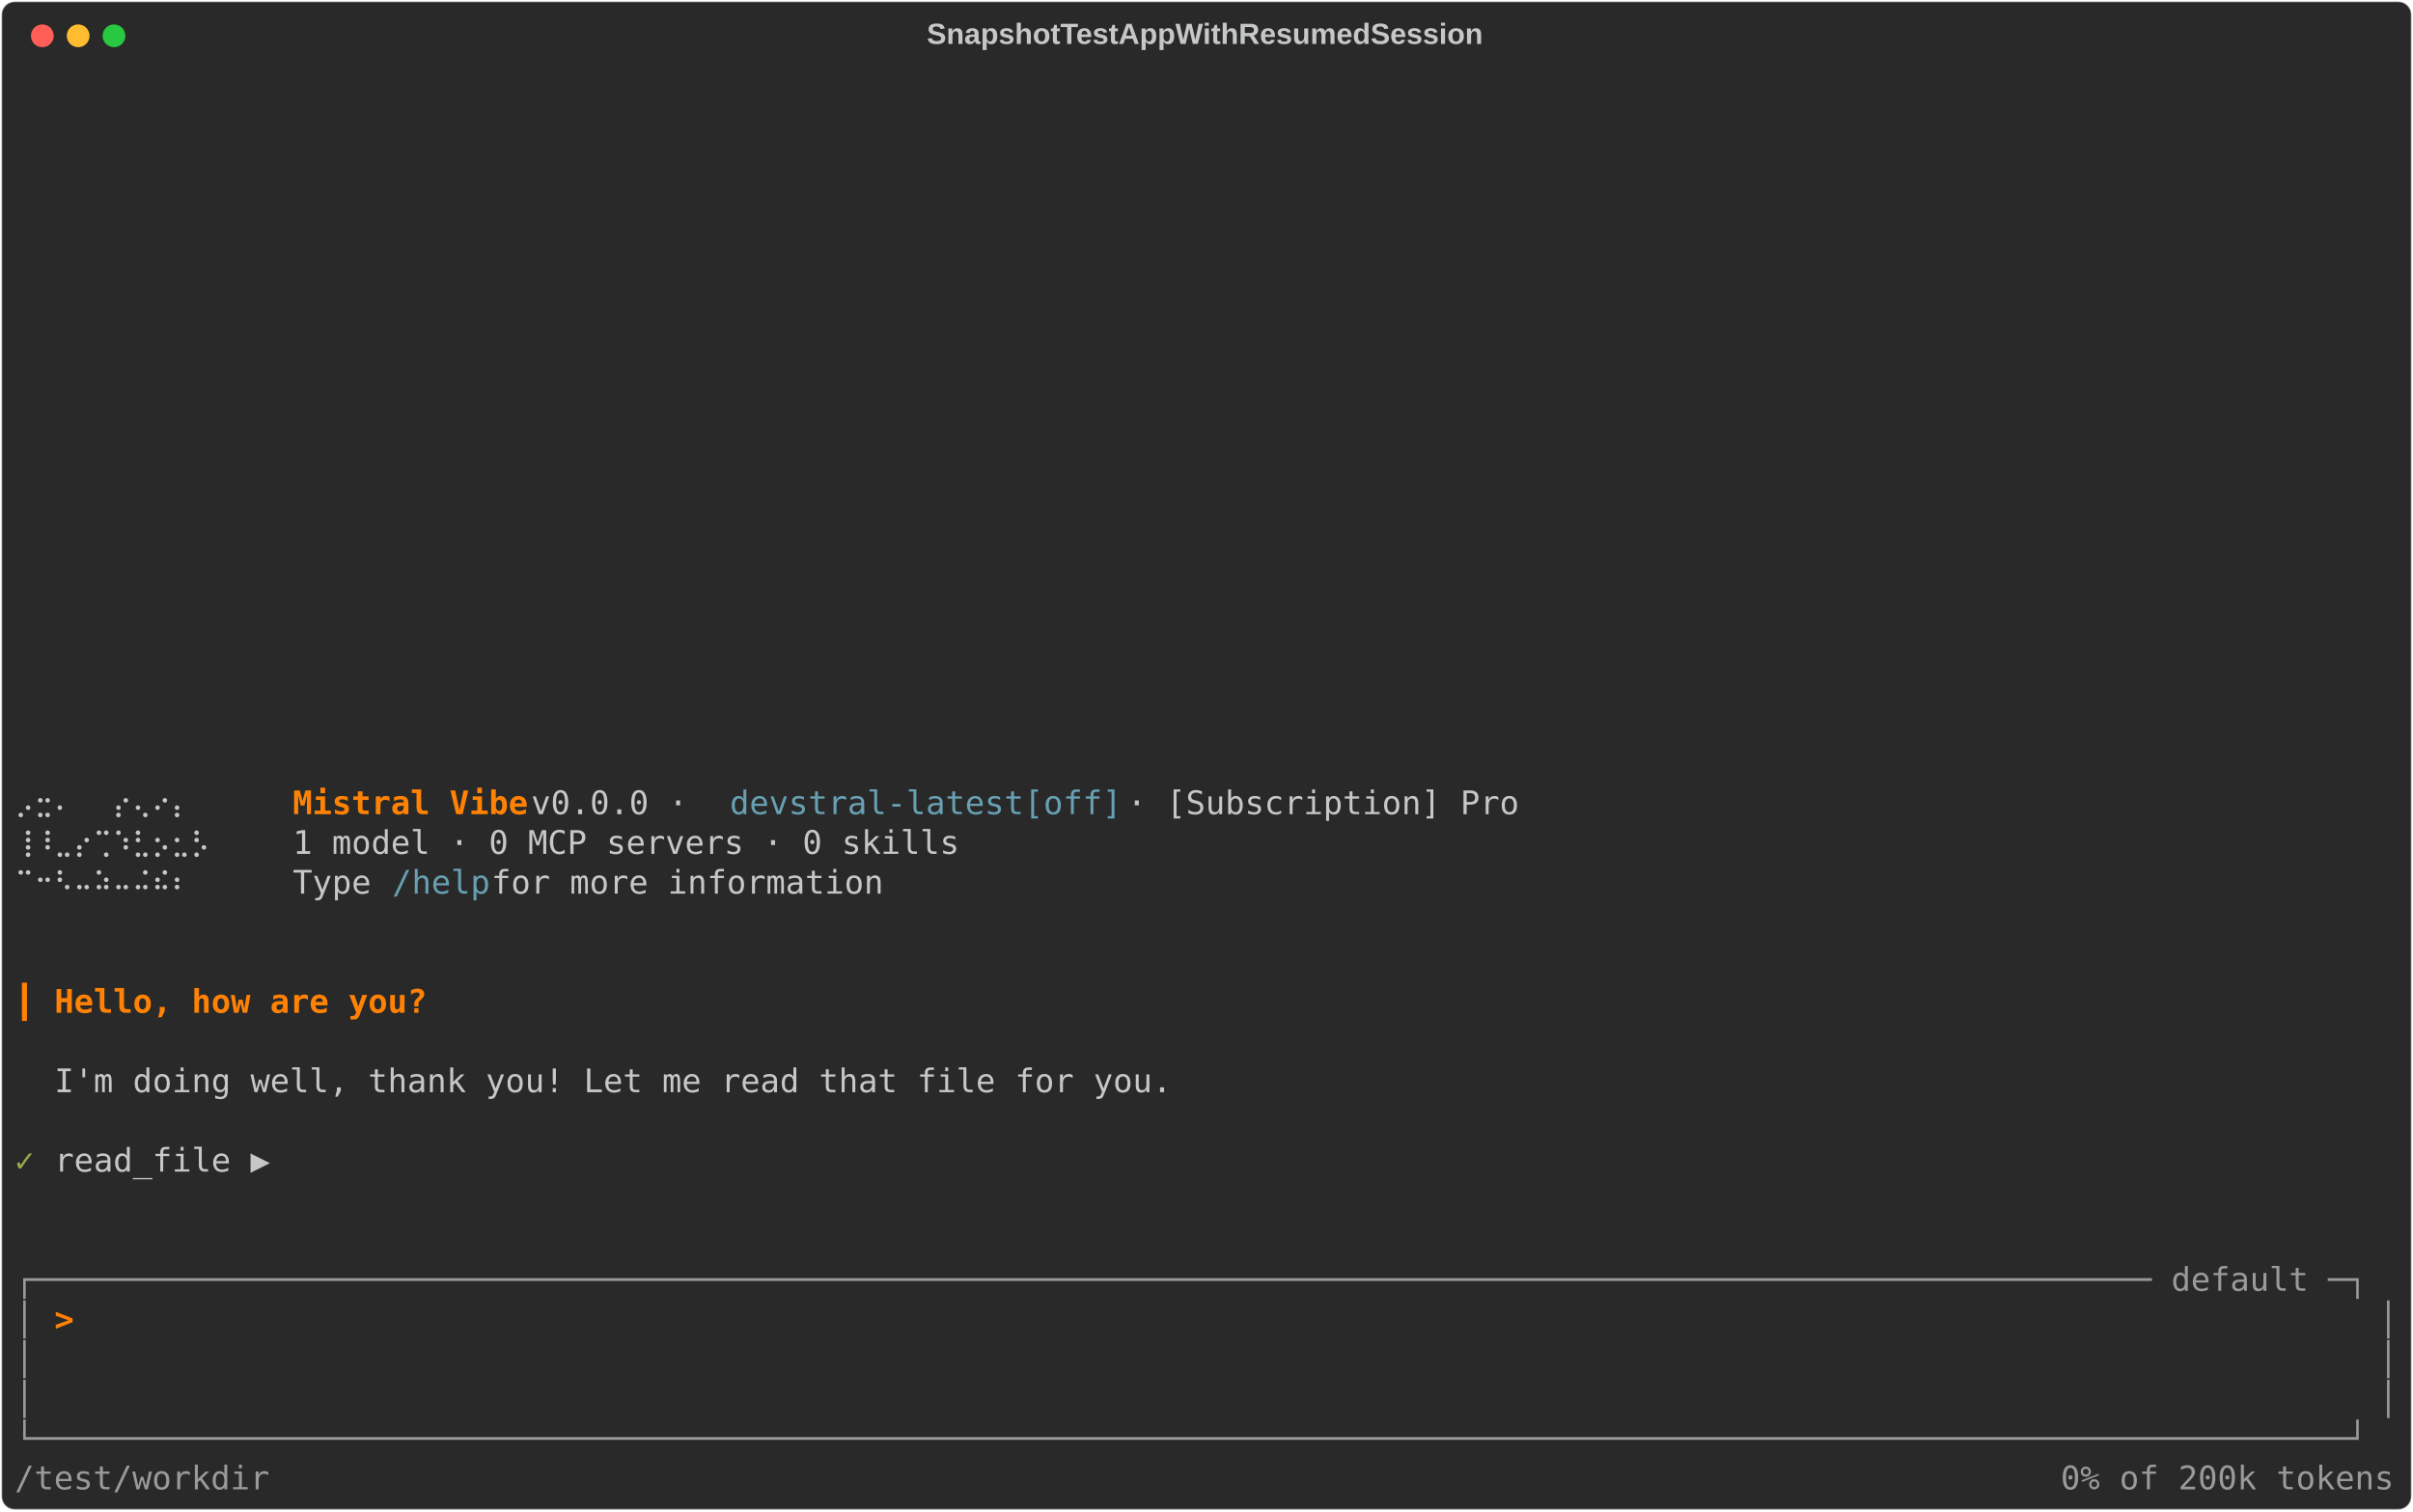
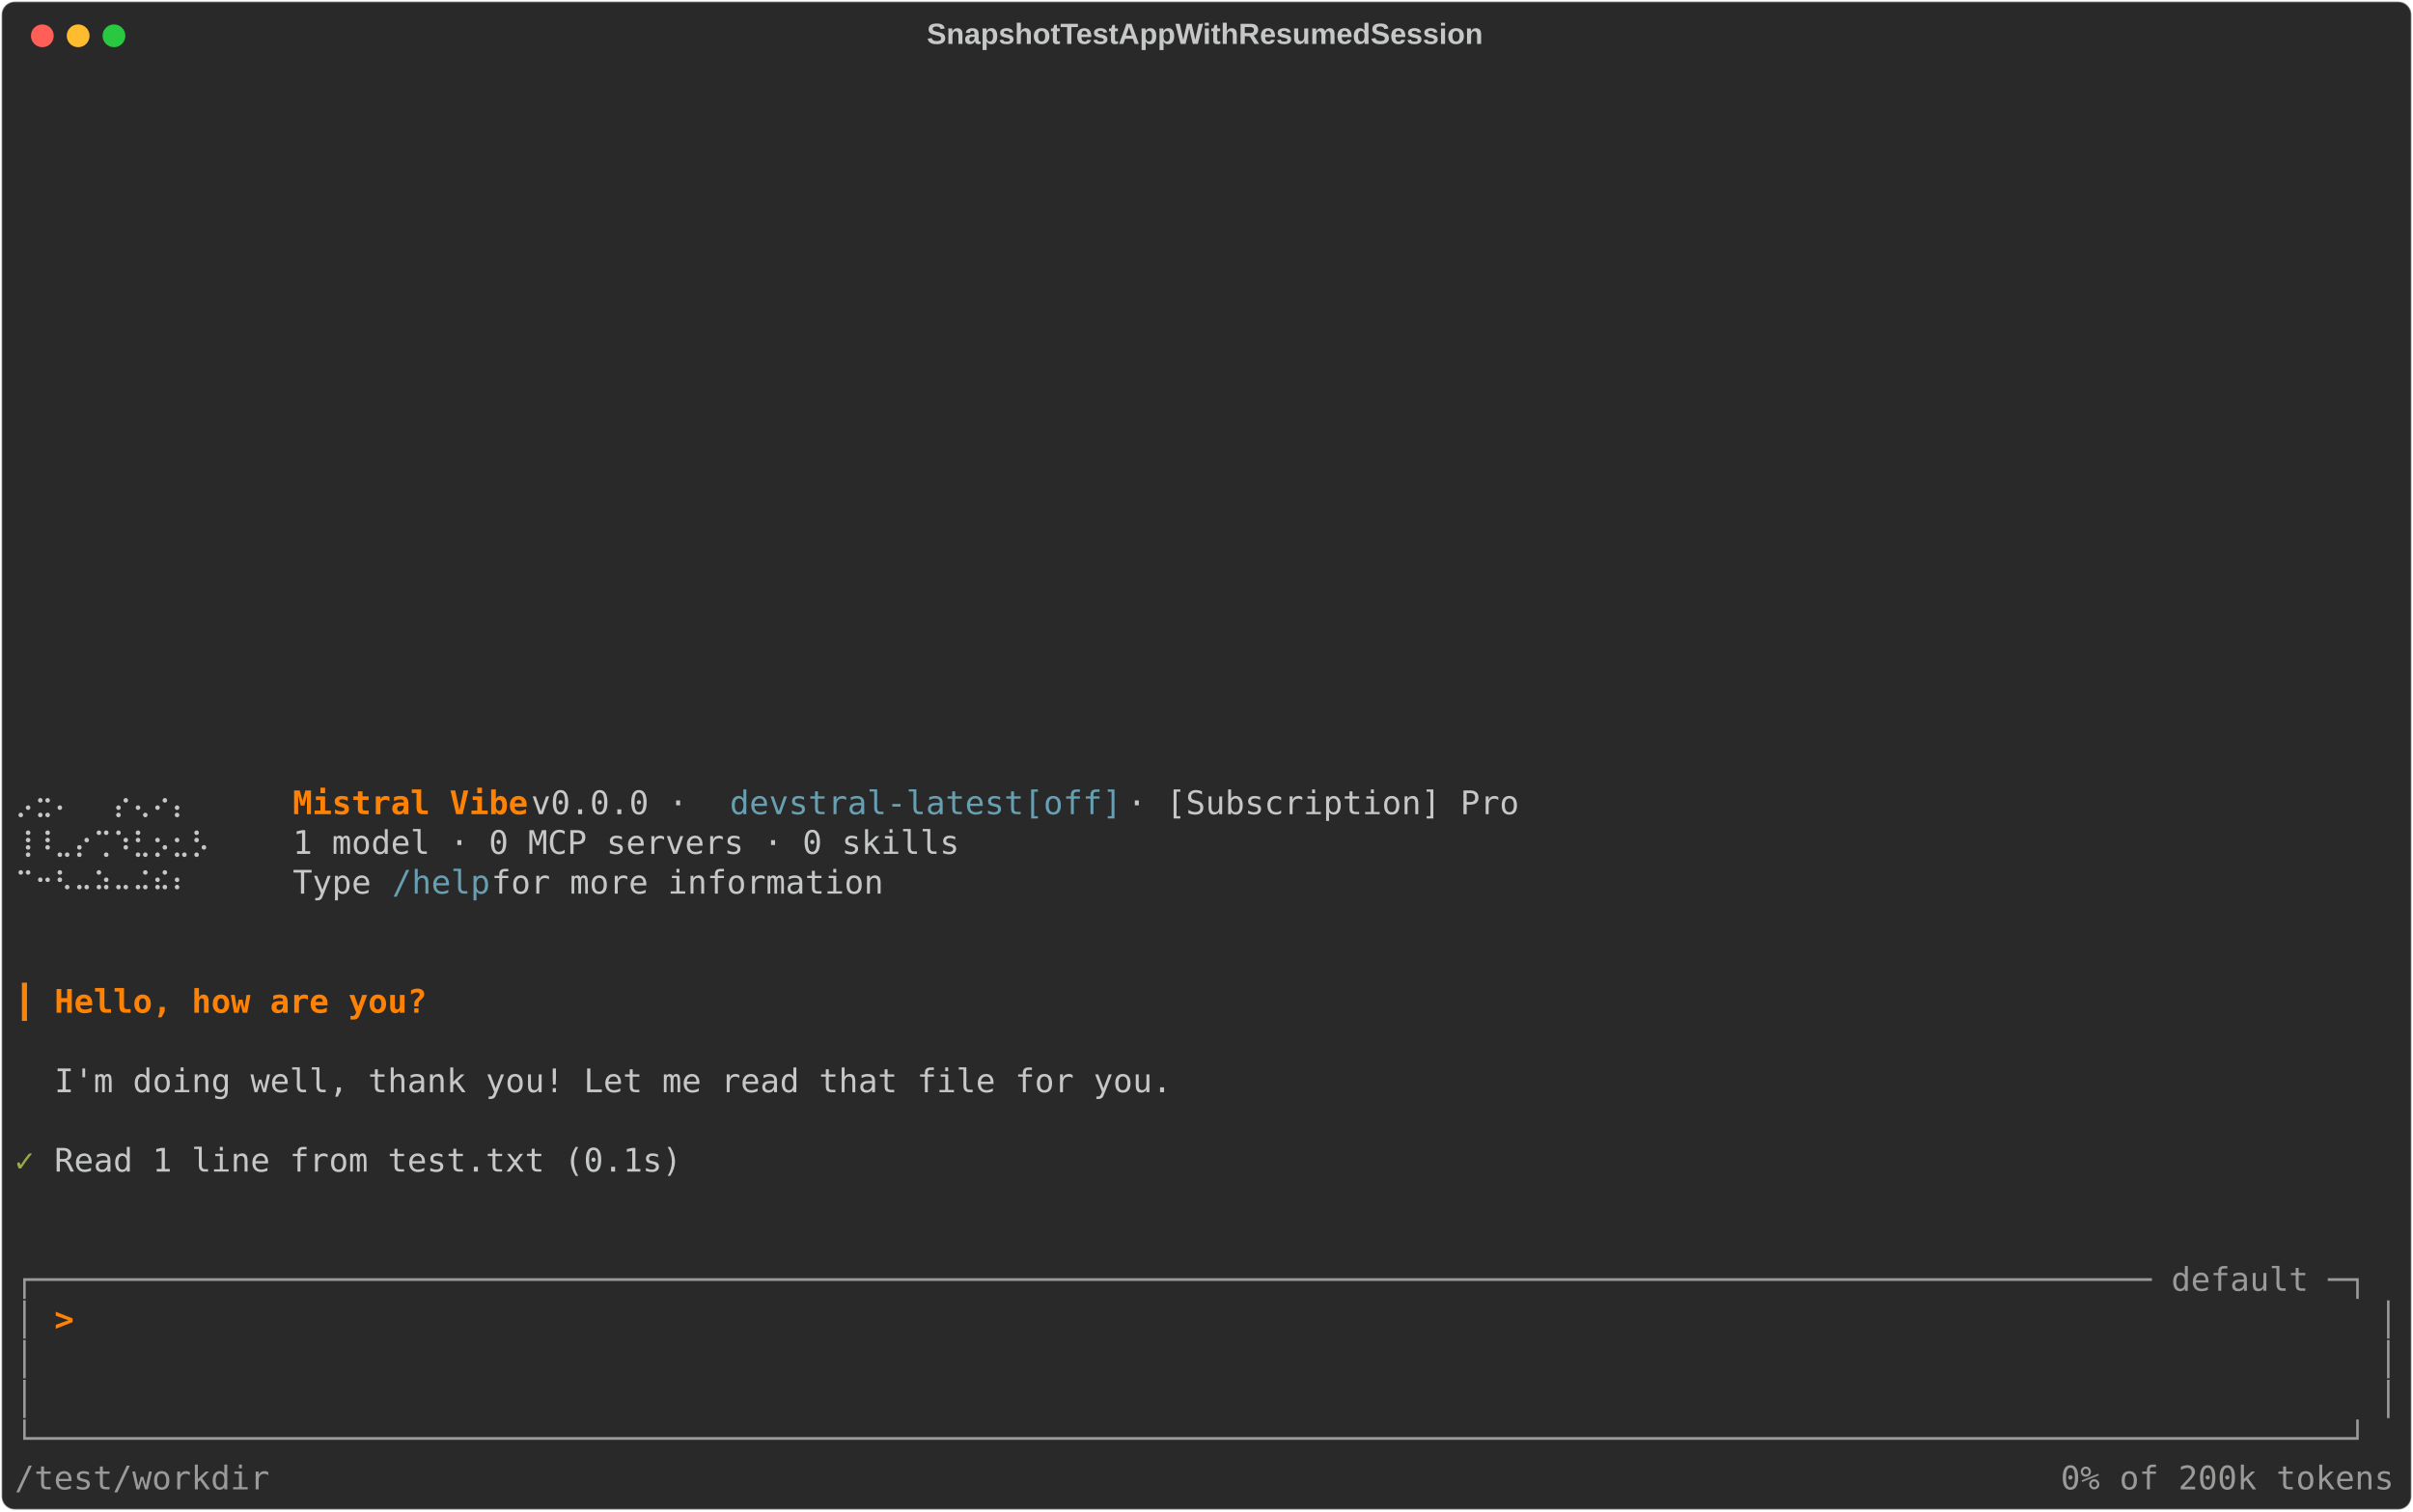
<svg xmlns="http://www.w3.org/2000/svg" class="rich-terminal" viewBox="0 0 1482 928.4">
  <style>

    @font-face {
        font-family: "Fira Code";
        src: local("FiraCode-Regular"),
                url("https://cdnjs.cloudflare.com/ajax/libs/firacode/6.2.0/woff2/FiraCode-Regular.woff2") format("woff2"),
                url("https://cdnjs.cloudflare.com/ajax/libs/firacode/6.2.0/woff/FiraCode-Regular.woff") format("woff");
        font-style: normal;
        font-weight: 400;
    }
    @font-face {
        font-family: "Fira Code";
        src: local("FiraCode-Bold"),
                url("https://cdnjs.cloudflare.com/ajax/libs/firacode/6.2.0/woff2/FiraCode-Bold.woff2") format("woff2"),
                url("https://cdnjs.cloudflare.com/ajax/libs/firacode/6.2.0/woff/FiraCode-Bold.woff") format("woff");
        font-style: bold;
        font-weight: 700;
    }

    .terminal-matrix {
        font-family: Fira Code, monospace;
        font-size: 20px;
        line-height: 24.4px;
        font-variant-east-asian: full-width;
    }

    .terminal-title {
        font-size: 18px;
        font-weight: bold;
        font-family: arial;
    }

    .terminal-r1 { fill: #c5c8c6 }
.terminal-r2 { fill: #ff8205;font-weight: bold }
.terminal-r3 { fill: #68a0b3 }
.terminal-r4 { fill: #ff8205 }
.terminal-r5 { fill: #98a84b }
.terminal-r6 { fill: #9a9b99 }
    </style>
  <defs>
    <clipPath id="terminal-clip-terminal">
      <rect x="0" y="0" width="1463.0" height="877.4" />
    </clipPath>
    <clipPath id="terminal-line-0">
      <rect x="0" y="1.5" width="1464" height="24.65" />
    </clipPath>
    <clipPath id="terminal-line-1">
      <rect x="0" y="25.9" width="1464" height="24.65" />
    </clipPath>
    <clipPath id="terminal-line-2">
      <rect x="0" y="50.3" width="1464" height="24.65" />
    </clipPath>
    <clipPath id="terminal-line-3">
      <rect x="0" y="74.7" width="1464" height="24.65" />
    </clipPath>
    <clipPath id="terminal-line-4">
      <rect x="0" y="99.1" width="1464" height="24.65" />
    </clipPath>
    <clipPath id="terminal-line-5">
      <rect x="0" y="123.5" width="1464" height="24.65" />
    </clipPath>
    <clipPath id="terminal-line-6">
      <rect x="0" y="147.9" width="1464" height="24.65" />
    </clipPath>
    <clipPath id="terminal-line-7">
      <rect x="0" y="172.3" width="1464" height="24.65" />
    </clipPath>
    <clipPath id="terminal-line-8">
      <rect x="0" y="196.7" width="1464" height="24.65" />
    </clipPath>
    <clipPath id="terminal-line-9">
      <rect x="0" y="221.1" width="1464" height="24.65" />
    </clipPath>
    <clipPath id="terminal-line-10">
      <rect x="0" y="245.5" width="1464" height="24.65" />
    </clipPath>
    <clipPath id="terminal-line-11">
      <rect x="0" y="269.9" width="1464" height="24.65" />
    </clipPath>
    <clipPath id="terminal-line-12">
      <rect x="0" y="294.3" width="1464" height="24.65" />
    </clipPath>
    <clipPath id="terminal-line-13">
      <rect x="0" y="318.7" width="1464" height="24.65" />
    </clipPath>
    <clipPath id="terminal-line-14">
      <rect x="0" y="343.1" width="1464" height="24.65" />
    </clipPath>
    <clipPath id="terminal-line-15">
      <rect x="0" y="367.5" width="1464" height="24.65" />
    </clipPath>
    <clipPath id="terminal-line-16">
      <rect x="0" y="391.9" width="1464" height="24.65" />
    </clipPath>
    <clipPath id="terminal-line-17">
      <rect x="0" y="416.3" width="1464" height="24.65" />
    </clipPath>
    <clipPath id="terminal-line-18">
      <rect x="0" y="440.7" width="1464" height="24.65" />
    </clipPath>
    <clipPath id="terminal-line-19">
      <rect x="0" y="465.1" width="1464" height="24.65" />
    </clipPath>
    <clipPath id="terminal-line-20">
      <rect x="0" y="489.5" width="1464" height="24.65" />
    </clipPath>
    <clipPath id="terminal-line-21">
      <rect x="0" y="513.9" width="1464" height="24.65" />
    </clipPath>
    <clipPath id="terminal-line-22">
      <rect x="0" y="538.3" width="1464" height="24.65" />
    </clipPath>
    <clipPath id="terminal-line-23">
      <rect x="0" y="562.7" width="1464" height="24.65" />
    </clipPath>
    <clipPath id="terminal-line-24">
      <rect x="0" y="587.1" width="1464" height="24.65" />
    </clipPath>
    <clipPath id="terminal-line-25">
      <rect x="0" y="611.5" width="1464" height="24.65" />
    </clipPath>
    <clipPath id="terminal-line-26">
      <rect x="0" y="635.9" width="1464" height="24.65" />
    </clipPath>
    <clipPath id="terminal-line-27">
      <rect x="0" y="660.3" width="1464" height="24.65" />
    </clipPath>
    <clipPath id="terminal-line-28">
      <rect x="0" y="684.7" width="1464" height="24.65" />
    </clipPath>
    <clipPath id="terminal-line-29">
      <rect x="0" y="709.1" width="1464" height="24.65" />
    </clipPath>
    <clipPath id="terminal-line-30">
      <rect x="0" y="733.5" width="1464" height="24.65" />
    </clipPath>
    <clipPath id="terminal-line-31">
      <rect x="0" y="757.9" width="1464" height="24.65" />
    </clipPath>
    <clipPath id="terminal-line-32">
      <rect x="0" y="782.3" width="1464" height="24.65" />
    </clipPath>
    <clipPath id="terminal-line-33">
      <rect x="0" y="806.7" width="1464" height="24.65" />
    </clipPath>
    <clipPath id="terminal-line-34">
      <rect x="0" y="831.1" width="1464" height="24.65" />
    </clipPath>
  </defs>
  <rect fill="#292929" stroke="rgba(255,255,255,0.35)" stroke-width="1" x="1" y="1" width="1480" height="926.4" rx="8" />
  <text class="terminal-title" fill="#c5c8c6" text-anchor="middle" x="740" y="27">SnapshotTestAppWithResumedSession</text>
  <g transform="translate(26,22)">
    <circle cx="0" cy="0" r="7" fill="#ff5f57" />
    <circle cx="22" cy="0" r="7" fill="#febc2e" />
    <circle cx="44" cy="0" r="7" fill="#28c840" />
  </g>
  <g transform="translate(9, 41)" clip-path="url(#terminal-clip-terminal)">
    <g class="terminal-matrix">
      <text class="terminal-r1" x="1464" y="20" textLength="12.2" clip-path="url(#terminal-line-0)">
</text>
      <text class="terminal-r1" x="1464" y="44.4" textLength="12.2" clip-path="url(#terminal-line-1)">
</text>
      <text class="terminal-r1" x="1464" y="68.8" textLength="12.2" clip-path="url(#terminal-line-2)">
</text>
      <text class="terminal-r1" x="1464" y="93.2" textLength="12.2" clip-path="url(#terminal-line-3)">
</text>
      <text class="terminal-r1" x="1464" y="117.6" textLength="12.2" clip-path="url(#terminal-line-4)">
</text>
      <text class="terminal-r1" x="1464" y="142" textLength="12.2" clip-path="url(#terminal-line-5)">
</text>
      <text class="terminal-r1" x="1464" y="166.4" textLength="12.2" clip-path="url(#terminal-line-6)">
</text>
      <text class="terminal-r1" x="1464" y="190.8" textLength="12.2" clip-path="url(#terminal-line-7)">
</text>
      <text class="terminal-r1" x="1464" y="215.2" textLength="12.2" clip-path="url(#terminal-line-8)">
</text>
      <text class="terminal-r1" x="1464" y="239.6" textLength="12.2" clip-path="url(#terminal-line-9)">
</text>
      <text class="terminal-r1" x="1464" y="264" textLength="12.2" clip-path="url(#terminal-line-10)">
</text>
      <text class="terminal-r1" x="1464" y="288.4" textLength="12.2" clip-path="url(#terminal-line-11)">
</text>
      <text class="terminal-r1" x="1464" y="312.8" textLength="12.2" clip-path="url(#terminal-line-12)">
</text>
      <text class="terminal-r1" x="1464" y="337.2" textLength="12.2" clip-path="url(#terminal-line-13)">
</text>
      <text class="terminal-r1" x="1464" y="361.6" textLength="12.2" clip-path="url(#terminal-line-14)">
</text>
      <text class="terminal-r1" x="1464" y="386" textLength="12.2" clip-path="url(#terminal-line-15)">
</text>
      <text class="terminal-r1" x="1464" y="410.4" textLength="12.2" clip-path="url(#terminal-line-16)">
</text>
      <text class="terminal-r1" x="1464" y="434.8" textLength="12.2" clip-path="url(#terminal-line-17)">
</text>
      <text class="terminal-r1" x="0" y="459.2" textLength="134.2" clip-path="url(#terminal-line-18)">  ⡠⣒⠄  ⡔⢄⠔⡄</text>
      <text class="terminal-r2" x="170.8" y="459.2" textLength="146.4" clip-path="url(#terminal-line-18)">Mistral Vibe</text>
      <text class="terminal-r1" x="317.2" y="459.2" textLength="122" clip-path="url(#terminal-line-18)"> v0.0.0 · </text>
      <text class="terminal-r3" x="439.2" y="459.2" textLength="244" clip-path="url(#terminal-line-18)">devstral-latest[off]</text>
      <text class="terminal-r1" x="683.2" y="459.2" textLength="256.2" clip-path="url(#terminal-line-18)"> · [Subscription] Pro</text>
      <text class="terminal-r1" x="1464" y="459.2" textLength="12.2" clip-path="url(#terminal-line-18)">
</text>
      <text class="terminal-r1" x="0" y="483.6" textLength="134.2" clip-path="url(#terminal-line-19)"> ⢸⠸⣀⡔⢉⠱⣃⡢⣂⡣</text>
      <text class="terminal-r1" x="170.8" y="483.6" textLength="414.8" clip-path="url(#terminal-line-19)">1 model · 0 MCP servers · 0 skills</text>
      <text class="terminal-r1" x="1464" y="483.6" textLength="12.2" clip-path="url(#terminal-line-19)">
</text>
      <text class="terminal-r1" x="0" y="508" textLength="134.2" clip-path="url(#terminal-line-20)">  ⠉⠒⠣⠤⠵⠤⠬⠮⠆</text>
      <text class="terminal-r1" x="170.8" y="508" textLength="61" clip-path="url(#terminal-line-20)">Type </text>
      <text class="terminal-r3" x="231.8" y="508" textLength="61" clip-path="url(#terminal-line-20)">/help</text>
      <text class="terminal-r1" x="292.8" y="508" textLength="256.2" clip-path="url(#terminal-line-20)"> for more information</text>
      <text class="terminal-r1" x="1464" y="508" textLength="12.2" clip-path="url(#terminal-line-20)">
</text>
      <text class="terminal-r1" x="1464" y="532.4" textLength="12.2" clip-path="url(#terminal-line-21)">
</text>
      <text class="terminal-r1" x="1464" y="556.8" textLength="12.2" clip-path="url(#terminal-line-22)">
</text>
      <text class="terminal-r4" x="0" y="581.2" textLength="12.2" clip-path="url(#terminal-line-23)">┃</text>
      <text class="terminal-r2" x="24.4" y="581.2" textLength="231.8" clip-path="url(#terminal-line-23)">Hello, how are you?</text>
      <text class="terminal-r1" x="1464" y="581.2" textLength="12.2" clip-path="url(#terminal-line-23)">
</text>
      <text class="terminal-r1" x="1464" y="605.6" textLength="12.2" clip-path="url(#terminal-line-24)">
</text>
      <text class="terminal-r1" x="24.4" y="630" textLength="695.4" clip-path="url(#terminal-line-25)">I'm doing well, thank you! Let me read that file for you.</text>
      <text class="terminal-r1" x="1464" y="630" textLength="12.2" clip-path="url(#terminal-line-25)">
</text>
      <text class="terminal-r1" x="1464" y="654.4" textLength="12.2" clip-path="url(#terminal-line-26)">
</text>
      <text class="terminal-r5" x="0" y="678.8" textLength="12.2" clip-path="url(#terminal-line-27)">✓</text>
-       <text class="terminal-r1" x="24.4" y="678.8" textLength="134.2" clip-path="url(#terminal-line-27)">read_file ▶</text>
+       <text class="terminal-r1" x="24.4" y="678.8" textLength="390.4" clip-path="url(#terminal-line-27)">Read 1 line from test.txt (0.1s)</text>
      <text class="terminal-r1" x="1464" y="678.8" textLength="12.2" clip-path="url(#terminal-line-27)">
</text>
      <text class="terminal-r1" x="1464" y="703.2" textLength="12.2" clip-path="url(#terminal-line-28)">
</text>
      <text class="terminal-r1" x="1464" y="727.6" textLength="12.2" clip-path="url(#terminal-line-29)">
</text>
      <text class="terminal-r6" x="0" y="752" textLength="1464" clip-path="url(#terminal-line-30)">┌──────────────────────────────────────────────────────────────────────────────────────────────────────────── default ─┐</text>
      <text class="terminal-r1" x="1464" y="752" textLength="12.2" clip-path="url(#terminal-line-30)">
</text>
      <text class="terminal-r6" x="0" y="776.4" textLength="12.2" clip-path="url(#terminal-line-31)">│</text>
      <text class="terminal-r2" x="24.4" y="776.4" textLength="12.2" clip-path="url(#terminal-line-31)">&gt;</text>
      <text class="terminal-r6" x="1451.8" y="776.4" textLength="12.2" clip-path="url(#terminal-line-31)">│</text>
      <text class="terminal-r1" x="1464" y="776.4" textLength="12.2" clip-path="url(#terminal-line-31)">
</text>
      <text class="terminal-r6" x="0" y="800.8" textLength="12.2" clip-path="url(#terminal-line-32)">│</text>
      <text class="terminal-r6" x="1451.8" y="800.8" textLength="12.2" clip-path="url(#terminal-line-32)">│</text>
      <text class="terminal-r1" x="1464" y="800.8" textLength="12.2" clip-path="url(#terminal-line-32)">
</text>
      <text class="terminal-r6" x="0" y="825.2" textLength="12.2" clip-path="url(#terminal-line-33)">│</text>
      <text class="terminal-r6" x="1451.8" y="825.2" textLength="12.2" clip-path="url(#terminal-line-33)">│</text>
      <text class="terminal-r1" x="1464" y="825.2" textLength="12.2" clip-path="url(#terminal-line-33)">
</text>
      <text class="terminal-r6" x="0" y="849.6" textLength="1464" clip-path="url(#terminal-line-34)">└──────────────────────────────────────────────────────────────────────────────────────────────────────────────────────┘</text>
      <text class="terminal-r1" x="1464" y="849.6" textLength="12.2" clip-path="url(#terminal-line-34)">
</text>
      <text class="terminal-r6" x="0" y="874" textLength="158.6" clip-path="url(#terminal-line-35)">/test/workdir</text>
      <text class="terminal-r6" x="1256.6" y="874" textLength="207.4" clip-path="url(#terminal-line-35)">0% of 200k tokens</text>
    </g>
  </g>
</svg>
